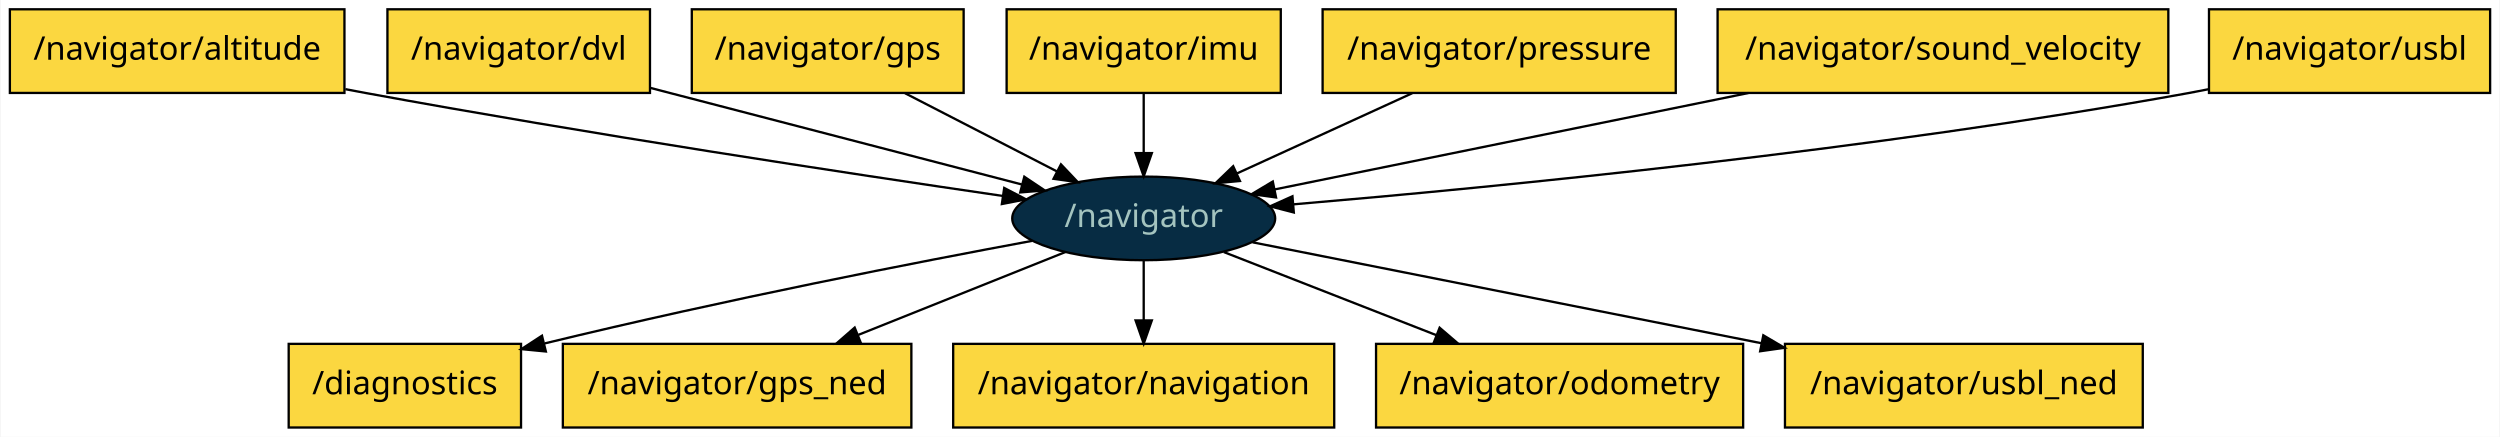
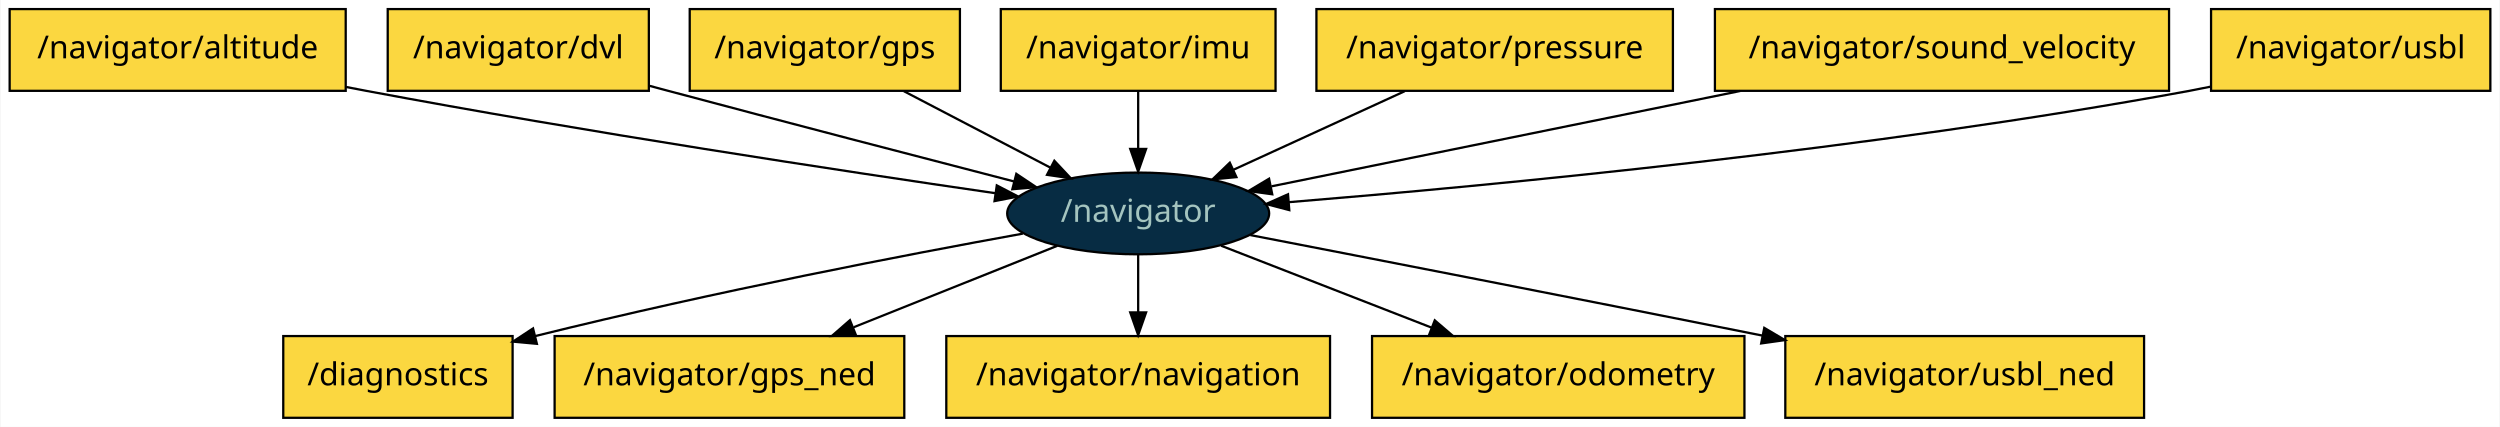
- <svg xmlns="http://www.w3.org/2000/svg" width="1076pt" height="188pt" viewBox="0.00 0.00 1075.50 188.00">
+ <svg xmlns="http://www.w3.org/2000/svg" width="1101pt" height="188pt" viewBox="0.00 0.00 1100.50 188.00">
  <g id="graph0" class="graph" transform="scale(1 1) rotate(0) translate(4 184)">
-     <polygon fill="white" stroke="transparent" points="-4,4 -4,-184 1071.5,-184 1071.5,4 -4,4" />
+     <polygon fill="#ffffff" stroke="transparent" points="-4,4 -4,-184 1096.5,-184 1096.5,4 -4,4" />
    <g id="node1" class="node">
-       <ellipse fill="#072c43" stroke="black" cx="488" cy="-90" rx="56.59" ry="18" />
-       <text text-anchor="middle" x="488" y="-86.3" font-family="sans-serif" font-size="14.00" fill="#a4c4bf">/navigator</text>
+       <ellipse fill="#072c43" stroke="#000000" cx="497" cy="-90" rx="57.69" ry="18" />
+       <text text-anchor="middle" x="497" y="-86.3" font-family="sans-serif" font-size="14.00" fill="#a4c4bf">/navigator</text>
    </g>
    <g id="node2" class="node">
-       <polygon fill="#fbd740" stroke="black" points="220,-36 120,-36 120,0 220,0 220,-36" />
-       <text text-anchor="middle" x="170" y="-14.3" font-family="sans-serif" font-size="14.00">/diagnostics</text>
+       <polygon fill="#fbd740" stroke="#000000" points="221.5,-36 120.5,-36 120.5,0 221.5,0 221.5,-36" />
+       <text text-anchor="middle" x="171" y="-14.3" font-family="sans-serif" font-size="14.00" fill="#000000">/diagnostics</text>
    </g>
    <g id="edge1" class="edge">
-       <path fill="none" stroke="black" d="M440.01,-80.35C389.97,-71.07 309.07,-55.34 230.24,-36.21" />
-       <polygon fill="black" stroke="black" points="230.69,-32.72 220.14,-33.74 229.02,-39.52 230.69,-32.72" />
+       <path fill="none" stroke="#000000" d="M446.192,-81.111C394.531,-71.753 312.03,-55.935 231.463,-36" />
+       <polygon fill="#000000" stroke="#000000" points="232.199,-32.577 221.649,-33.549 230.503,-39.368 232.199,-32.577" />
    </g>
    <g id="node3" class="node">
-       <polygon fill="#fbd740" stroke="black" points="388,-36 238,-36 238,0 388,0 388,-36" />
-       <text text-anchor="middle" x="313" y="-14.3" font-family="sans-serif" font-size="14.00">/navigator/gps_ned</text>
+       <polygon fill="#fbd740" stroke="#000000" points="394,-36 240,-36 240,0 394,0 394,-36" />
+       <text text-anchor="middle" x="317" y="-14.3" font-family="sans-serif" font-size="14.00" fill="#000000">/navigator/gps_ned</text>
    </g>
    <g id="edge2" class="edge">
-       <path fill="none" stroke="black" d="M454.26,-75.5C429,-65.4 394,-51.4 365.15,-39.86" />
-       <polygon fill="black" stroke="black" points="366.21,-36.52 355.63,-36.05 363.61,-43.01 366.21,-36.52" />
+       <path fill="none" stroke="#000000" d="M461.438,-75.775C435.848,-65.539 400.853,-51.541 371.718,-39.887" />
+       <polygon fill="#000000" stroke="#000000" points="372.669,-36.498 362.084,-36.034 370.069,-42.997 372.669,-36.498" />
    </g>
    <g id="node4" class="node">
-       <polygon fill="#fbd740" stroke="black" points="570,-36 406,-36 406,0 570,0 570,-36" />
-       <text text-anchor="middle" x="488" y="-14.3" font-family="sans-serif" font-size="14.00">/navigator/navigation</text>
+       <polygon fill="#fbd740" stroke="#000000" points="581.5,-36 412.5,-36 412.5,0 581.5,0 581.5,-36" />
+       <text text-anchor="middle" x="497" y="-14.3" font-family="sans-serif" font-size="14.00" fill="#000000">/navigator/navigation</text>
    </g>
    <g id="edge3" class="edge">
-       <path fill="none" stroke="black" d="M488,-71.7C488,-63.98 488,-54.71 488,-46.11" />
-       <polygon fill="black" stroke="black" points="491.5,-46.1 488,-36.1 484.5,-46.1 491.5,-46.1" />
+       <path fill="none" stroke="#000000" d="M497,-71.831C497,-64.131 497,-54.974 497,-46.417" />
+       <polygon fill="#000000" stroke="#000000" points="500.5,-46.413 497,-36.413 493.5,-46.413 500.5,-46.413" />
    </g>
    <g id="node5" class="node">
-       <polygon fill="#fbd740" stroke="black" points="746,-36 588,-36 588,0 746,0 746,-36" />
-       <text text-anchor="middle" x="667" y="-14.3" font-family="sans-serif" font-size="14.00">/navigator/odometry</text>
+       <polygon fill="#fbd740" stroke="#000000" points="764,-36 600,-36 600,0 764,0 764,-36" />
+       <text text-anchor="middle" x="682" y="-14.3" font-family="sans-serif" font-size="14.00" fill="#000000">/navigator/odometry</text>
    </g>
    <g id="edge4" class="edge">
-       <path fill="none" stroke="black" d="M522.51,-75.5C548.46,-65.36 584.46,-51.28 614.04,-39.71" />
-       <polygon fill="black" stroke="black" points="615.36,-42.95 623.4,-36.05 612.81,-36.43 615.36,-42.95" />
+       <path fill="none" stroke="#000000" d="M533.55,-75.775C559.965,-65.495 596.131,-51.419 626.153,-39.735" />
+       <polygon fill="#000000" stroke="#000000" points="627.614,-42.922 635.664,-36.034 625.075,-36.399 627.614,-42.922" />
    </g>
    <g id="node6" class="node">
-       <polygon fill="#fbd740" stroke="black" points="918,-36 764,-36 764,0 918,0 918,-36" />
-       <text text-anchor="middle" x="841" y="-14.3" font-family="sans-serif" font-size="14.00">/navigator/usbl_ned</text>
+       <polygon fill="#fbd740" stroke="#000000" points="940,-36 782,-36 782,0 940,0 940,-36" />
+       <text text-anchor="middle" x="861" y="-14.3" font-family="sans-serif" font-size="14.00" fill="#000000">/navigator/usbl_ned</text>
    </g>
    <g id="edge5" class="edge">
-       <path fill="none" stroke="black" d="M534.88,-79.7C590.56,-68.66 684.6,-50.01 753.79,-36.29" />
-       <polygon fill="black" stroke="black" points="754.68,-39.69 763.81,-34.31 753.32,-32.82 754.68,-39.69" />
+       <path fill="none" stroke="#000000" d="M546.384,-80.47C599.576,-70.175 686.977,-53.175 772.031,-36.186" />
+       <polygon fill="#000000" stroke="#000000" points="772.733,-39.615 781.852,-34.222 771.36,-32.751 772.733,-39.615" />
    </g>
    <g id="node7" class="node">
-       <polygon fill="#fbd740" stroke="black" points="144,-180 0,-180 0,-144 144,-144 144,-180" />
-       <text text-anchor="middle" x="72" y="-158.3" font-family="sans-serif" font-size="14.00">/navigator/altitude</text>
+       <polygon fill="#fbd740" stroke="#000000" points="148,-180 0,-180 0,-144 148,-144 148,-180" />
+       <text text-anchor="middle" x="74" y="-158.3" font-family="sans-serif" font-size="14.00" fill="#000000">/navigator/altitude</text>
    </g>
    <g id="edge6" class="edge">
-       <path fill="none" stroke="black" d="M144.39,-145.62C147.29,-145.06 150.17,-144.52 153,-144 248.57,-126.42 360.14,-109.48 427.36,-99.66" />
-       <polygon fill="black" stroke="black" points="427.96,-103.11 437.35,-98.21 426.95,-96.18 427.96,-103.11" />
+       <path fill="none" stroke="#000000" d="M148.17,-145.699C151.15,-145.113 154.102,-144.544 157,-144 253.242,-125.936 365.558,-108.876 433.952,-98.933" />
+       <polygon fill="#000000" stroke="#000000" points="434.735,-102.356 444.13,-97.459 433.732,-95.429 434.735,-102.356" />
    </g>
    <g id="node8" class="node">
-       <polygon fill="#fbd740" stroke="black" points="275.5,-180 162.5,-180 162.5,-144 275.5,-144 275.5,-180" />
-       <text text-anchor="middle" x="219" y="-158.3" font-family="sans-serif" font-size="14.00">/navigator/dvl</text>
+       <polygon fill="#fbd740" stroke="#000000" points="281.5,-180 166.5,-180 166.5,-144 281.5,-144 281.5,-180" />
+       <text text-anchor="middle" x="224" y="-158.3" font-family="sans-serif" font-size="14.00" fill="#000000">/navigator/dvl</text>
    </g>
    <g id="edge7" class="edge">
-       <path fill="none" stroke="black" d="M275.72,-146.16C278.52,-145.43 281.29,-144.71 284,-144 335.52,-130.57 394.38,-115.28 435.59,-104.59" />
-       <polygon fill="black" stroke="black" points="436.61,-107.94 445.41,-102.04 434.85,-101.17 436.61,-107.94" />
+       <path fill="none" stroke="#000000" d="M281.583,-146.255C284.428,-145.49 287.246,-144.735 290,-144 341.66,-130.218 400.678,-114.86 442.442,-104.057" />
+       <polygon fill="#000000" stroke="#000000" points="443.335,-107.441 452.141,-101.55 441.583,-100.664 443.335,-107.441" />
    </g>
    <g id="node9" class="node">
-       <polygon fill="#fbd740" stroke="black" points="410.5,-180 293.5,-180 293.5,-144 410.5,-144 410.5,-180" />
-       <text text-anchor="middle" x="352" y="-158.3" font-family="sans-serif" font-size="14.00">/navigator/gps</text>
+       <polygon fill="#fbd740" stroke="#000000" points="418.5,-180 299.5,-180 299.5,-144 418.5,-144 418.5,-180" />
+       <text text-anchor="middle" x="359" y="-158.3" font-family="sans-serif" font-size="14.00" fill="#000000">/navigator/gps</text>
    </g>
    <g id="edge8" class="edge">
-       <path fill="none" stroke="black" d="M385.27,-143.88C405.05,-133.7 430.18,-120.76 450.64,-110.23" />
-       <polygon fill="black" stroke="black" points="452.38,-113.27 459.67,-105.58 449.18,-107.05 452.38,-113.27" />
+       <path fill="none" stroke="#000000" d="M393.823,-143.831C413.488,-133.571 438.107,-120.727 458.365,-110.157" />
+       <polygon fill="#000000" stroke="#000000" points="460.085,-113.208 467.332,-105.479 456.847,-107.002 460.085,-113.208" />
    </g>
    <g id="node10" class="node">
-       <polygon fill="#fbd740" stroke="black" points="547,-180 429,-180 429,-144 547,-144 547,-180" />
-       <text text-anchor="middle" x="488" y="-158.3" font-family="sans-serif" font-size="14.00">/navigator/imu</text>
+       <polygon fill="#fbd740" stroke="#000000" points="557.5,-180 436.5,-180 436.5,-144 557.5,-144 557.5,-180" />
+       <text text-anchor="middle" x="497" y="-158.3" font-family="sans-serif" font-size="14.00" fill="#000000">/navigator/imu</text>
    </g>
    <g id="edge9" class="edge">
-       <path fill="none" stroke="black" d="M488,-143.7C488,-135.98 488,-126.71 488,-118.11" />
-       <polygon fill="black" stroke="black" points="491.5,-118.1 488,-108.1 484.5,-118.1 491.5,-118.1" />
+       <path fill="none" stroke="#000000" d="M497,-143.831C497,-136.131 497,-126.974 497,-118.417" />
+       <polygon fill="#000000" stroke="#000000" points="500.5,-118.413 497,-108.413 493.5,-118.413 500.5,-118.413" />
    </g>
    <g id="node11" class="node">
-       <polygon fill="#fbd740" stroke="black" points="717,-180 565,-180 565,-144 717,-144 717,-180" />
-       <text text-anchor="middle" x="641" y="-158.3" font-family="sans-serif" font-size="14.00">/navigator/pressure</text>
+       <polygon fill="#fbd740" stroke="#000000" points="732.5,-180 575.5,-180 575.5,-144 732.5,-144 732.5,-180" />
+       <text text-anchor="middle" x="654" y="-158.3" font-family="sans-serif" font-size="14.00" fill="#000000">/navigator/pressure</text>
    </g>
    <g id="edge10" class="edge">
-       <path fill="none" stroke="black" d="M603.57,-143.88C580.71,-133.42 551.49,-120.05 528.15,-109.37" />
-       <polygon fill="black" stroke="black" points="529.42,-106.1 518.87,-105.12 526.51,-112.47 529.42,-106.1" />
+       <path fill="none" stroke="#000000" d="M614.382,-143.831C591.389,-133.286 562.44,-120.011 539.045,-109.282" />
+       <polygon fill="#000000" stroke="#000000" points="540.27,-105.993 529.721,-105.006 537.352,-112.356 540.27,-105.993" />
    </g>
    <g id="node12" class="node">
-       <polygon fill="#fbd740" stroke="black" points="929,-180 735,-180 735,-144 929,-144 929,-180" />
-       <text text-anchor="middle" x="832" y="-158.3" font-family="sans-serif" font-size="14.00">/navigator/sound_velocity</text>
+       <polygon fill="#fbd740" stroke="#000000" points="951,-180 751,-180 751,-144 951,-144 951,-180" />
+       <text text-anchor="middle" x="851" y="-158.3" font-family="sans-serif" font-size="14.00" fill="#000000">/navigator/sound_velocity</text>
    </g>
    <g id="edge11" class="edge">
-       <path fill="none" stroke="black" d="M748.29,-143.97C685.01,-131.09 599.85,-113.76 544.45,-102.49" />
-       <polygon fill="black" stroke="black" points="544.96,-99.02 534.46,-100.45 543.56,-105.88 544.96,-99.02" />
+       <path fill="none" stroke="#000000" d="M762.128,-143.924C697.537,-130.787 611.926,-113.375 555.696,-101.938" />
+       <polygon fill="#000000" stroke="#000000" points="556.047,-98.438 545.55,-99.875 554.652,-105.297 556.047,-98.438" />
    </g>
    <g id="node13" class="node">
-       <polygon fill="#fbd740" stroke="black" points="1067.5,-180 946.5,-180 946.5,-144 1067.5,-144 1067.5,-180" />
-       <text text-anchor="middle" x="1007" y="-158.3" font-family="sans-serif" font-size="14.00">/navigator/usbl</text>
+       <polygon fill="#fbd740" stroke="#000000" points="1092.5,-180 969.5,-180 969.5,-144 1092.5,-144 1092.5,-180" />
+       <text text-anchor="middle" x="1031" y="-158.3" font-family="sans-serif" font-size="14.00" fill="#000000">/navigator/usbl</text>
    </g>
    <g id="edge12" class="edge">
-       <path fill="none" stroke="black" d="M946.14,-145.57C943.39,-145.01 940.67,-144.48 938,-144 801.75,-119.29 640.11,-103.5 552.41,-96.05" />
-       <polygon fill="black" stroke="black" points="552.61,-92.55 542.35,-95.2 552.02,-99.53 552.61,-92.55" />
+       <path fill="none" stroke="#000000" d="M969.15,-145.807C966.064,-145.161 963.001,-144.553 960,-144 819.952,-118.197 653.674,-102.353 563.397,-94.968" />
+       <polygon fill="#000000" stroke="#000000" points="563.553,-91.469 553.304,-94.151 562.989,-98.446 563.553,-91.469" />
    </g>
  </g>
</svg>
